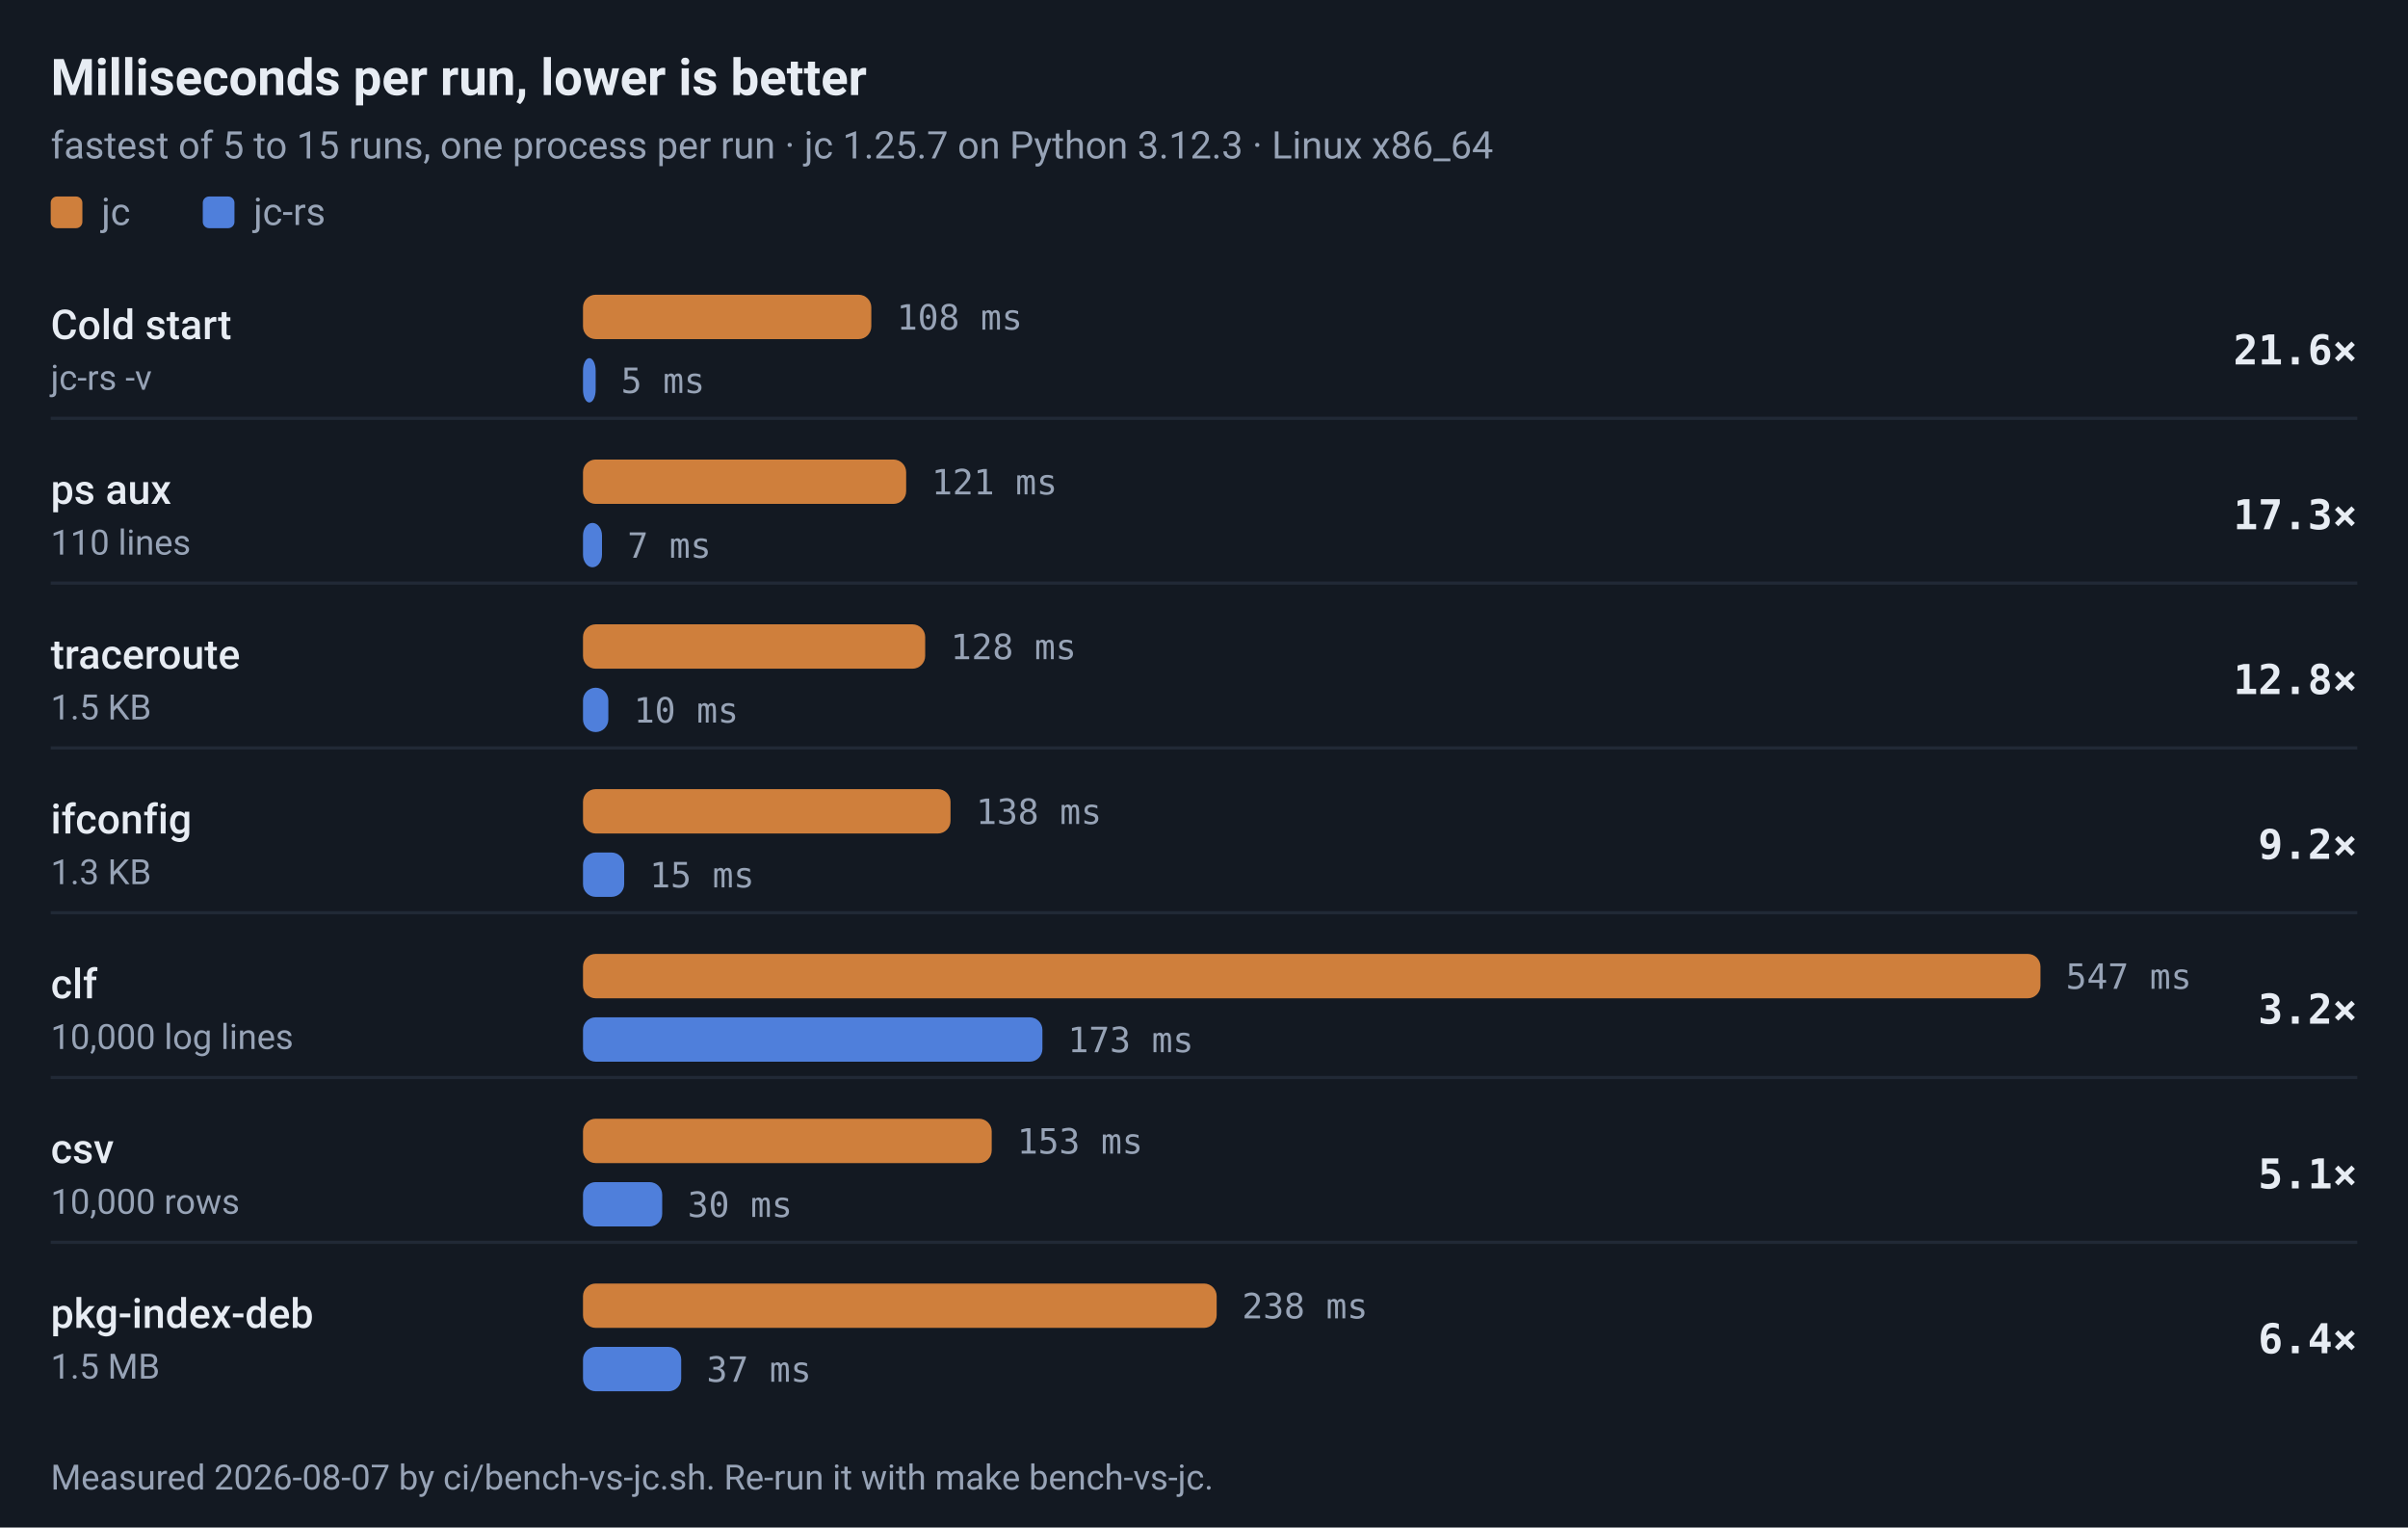
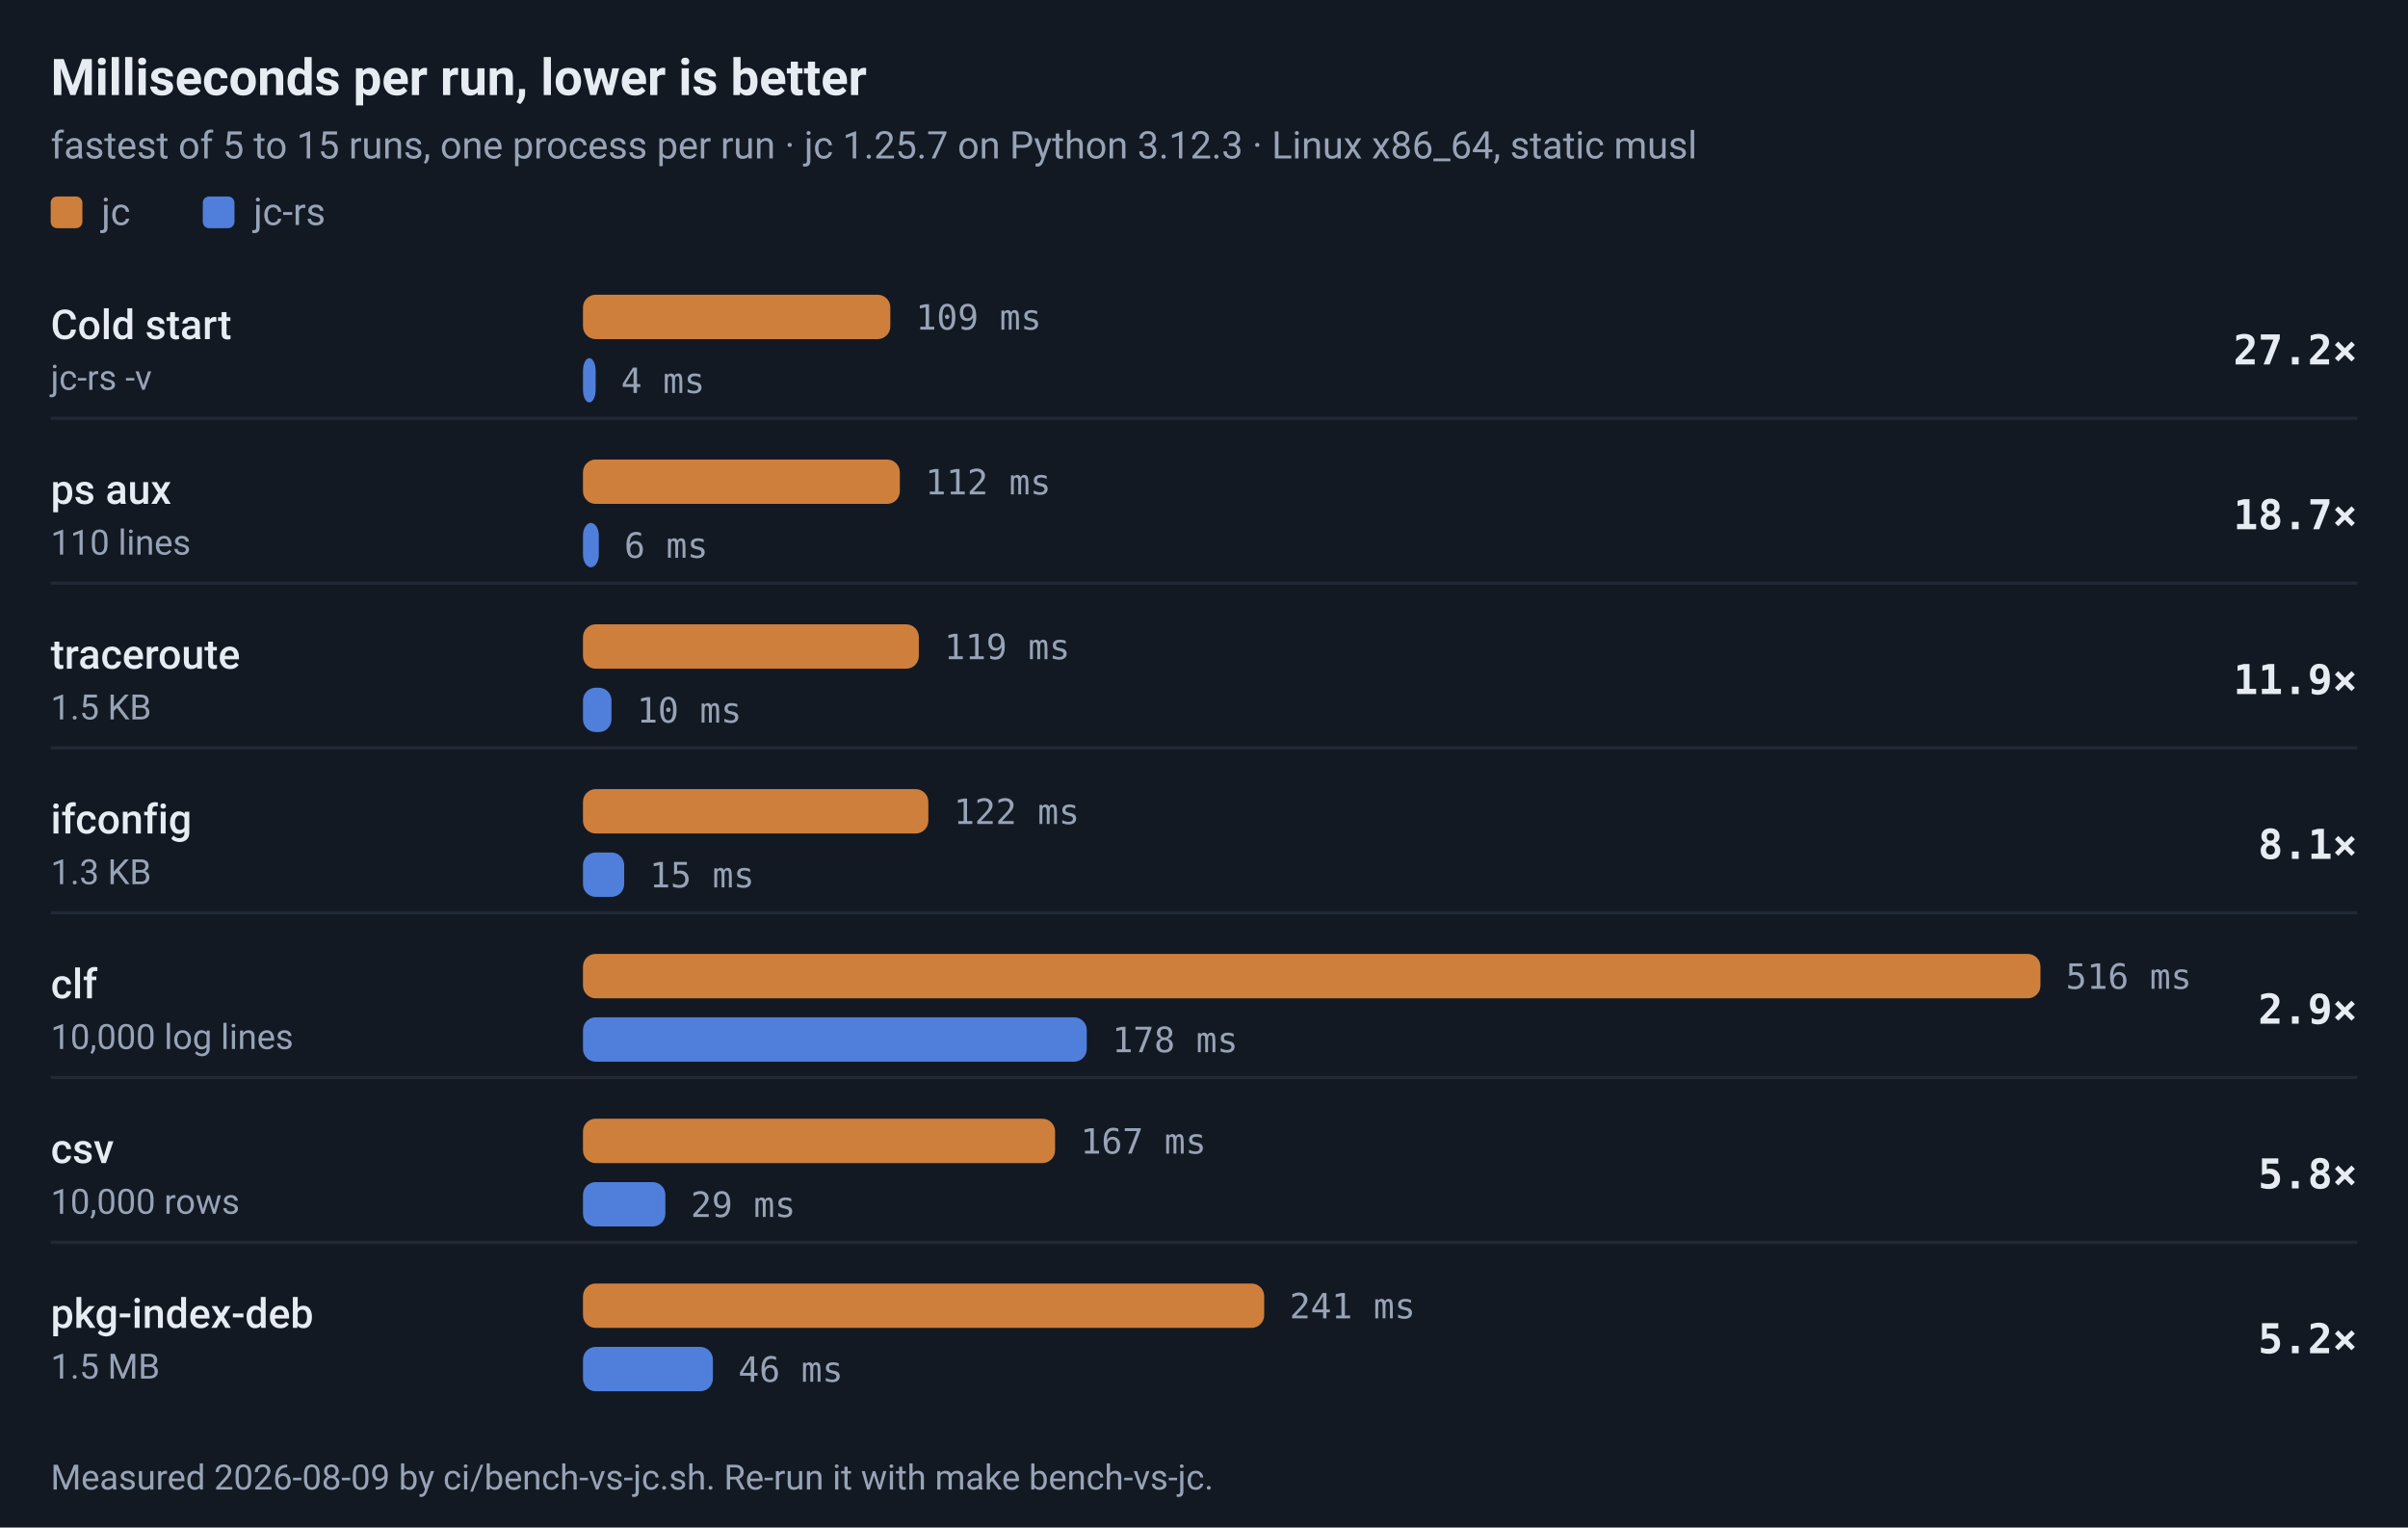
<svg xmlns="http://www.w3.org/2000/svg" width="760" height="482" viewBox="0 0 760 482" role="img" aria-label="Milliseconds per run, jc against jc-rs, lower is better">
  <rect width="760" height="482" fill="#131922" />
  <style>text{font-family:ui-sans-serif,-apple-system,"Segoe UI",Roboto,Helvetica,Arial,sans-serif}.n{font-family:ui-monospace,SFMono-Regular,Menlo,Consolas,monospace;font-variant-numeric:tabular-nums}</style>
  <text x="16" y="30" fill="#e7ecf3" font-size="16" font-weight="600">Milliseconds per run, lower is better</text>
-   <text x="16" y="50" fill="#97a3b6" font-size="12">fastest of 5 to 15 runs, one process per run · jc 1.25.7 on Python 3.12.3 · Linux x86_64</text>
+   <text x="16" y="50" fill="#97a3b6" font-size="12">fastest of 5 to 15 runs, one process per run · jc 1.25.7 on Python 3.12.3 · Linux x86_64, static musl</text>
  <rect x="16" y="62" width="10" height="10" rx="2" fill="#cf7f3c" />
  <text x="32" y="71" fill="#97a3b6" font-size="12">jc</text>
  <rect x="64" y="62" width="10" height="10" rx="2" fill="#4f7fdb" />
  <text x="80" y="71" fill="#97a3b6" font-size="12">jc-rs</text>
  <text x="16" y="107.0" fill="#e7ecf3" font-size="13" font-weight="500">Cold start</text>
  <text x="16" y="123.0" fill="#97a3b6" font-size="11">jc-rs -v</text>
-   <rect x="184" y="93" width="91" height="14" rx="4" fill="#cf7f3c" />
-   <text x="283" y="104" fill="#97a3b6" font-size="11" class="n">108 ms</text>
+   <rect x="184" y="93" width="97" height="14" rx="4" fill="#cf7f3c" />
+   <text x="289" y="104" fill="#97a3b6" font-size="11" class="n">109 ms</text>
  <rect x="184" y="113" width="4" height="14" rx="4" fill="#4f7fdb" />
-   <text x="196" y="124" fill="#97a3b6" font-size="11" class="n">5 ms</text>
-   <text x="744" y="115.0" fill="#e7ecf3" font-size="13" font-weight="600" text-anchor="end" class="n">21.6×</text>
+   <text x="196" y="124" fill="#97a3b6" font-size="11" class="n">4 ms</text>
+   <text x="744" y="115.0" fill="#e7ecf3" font-size="13" font-weight="600" text-anchor="end" class="n">27.2×</text>
  <line x1="16" y1="132" x2="744" y2="132" stroke="#212936" stroke-width="1" />
  <text x="16" y="159.0" fill="#e7ecf3" font-size="13" font-weight="500">ps aux</text>
  <text x="16" y="175.0" fill="#97a3b6" font-size="11">110 lines</text>
-   <rect x="184" y="145" width="102" height="14" rx="4" fill="#cf7f3c" />
-   <text x="294" y="156" fill="#97a3b6" font-size="11" class="n">121 ms</text>
-   <rect x="184" y="165" width="6" height="14" rx="4" fill="#4f7fdb" />
-   <text x="198" y="176" fill="#97a3b6" font-size="11" class="n">7 ms</text>
-   <text x="744" y="167.0" fill="#e7ecf3" font-size="13" font-weight="600" text-anchor="end" class="n">17.3×</text>
+   <rect x="184" y="145" width="100" height="14" rx="4" fill="#cf7f3c" />
+   <text x="292" y="156" fill="#97a3b6" font-size="11" class="n">112 ms</text>
+   <rect x="184" y="165" width="5" height="14" rx="4" fill="#4f7fdb" />
+   <text x="197" y="176" fill="#97a3b6" font-size="11" class="n">6 ms</text>
+   <text x="744" y="167.0" fill="#e7ecf3" font-size="13" font-weight="600" text-anchor="end" class="n">18.7×</text>
  <line x1="16" y1="184" x2="744" y2="184" stroke="#212936" stroke-width="1" />
  <text x="16" y="211.0" fill="#e7ecf3" font-size="13" font-weight="500">traceroute</text>
  <text x="16" y="227.0" fill="#97a3b6" font-size="11">1.5 KB</text>
-   <rect x="184" y="197" width="108" height="14" rx="4" fill="#cf7f3c" />
-   <text x="300" y="208" fill="#97a3b6" font-size="11" class="n">128 ms</text>
-   <rect x="184" y="217" width="8" height="14" rx="4" fill="#4f7fdb" />
-   <text x="200" y="228" fill="#97a3b6" font-size="11" class="n">10 ms</text>
-   <text x="744" y="219.0" fill="#e7ecf3" font-size="13" font-weight="600" text-anchor="end" class="n">12.8×</text>
+   <rect x="184" y="197" width="106" height="14" rx="4" fill="#cf7f3c" />
+   <text x="298" y="208" fill="#97a3b6" font-size="11" class="n">119 ms</text>
+   <rect x="184" y="217" width="9" height="14" rx="4" fill="#4f7fdb" />
+   <text x="201" y="228" fill="#97a3b6" font-size="11" class="n">10 ms</text>
+   <text x="744" y="219.0" fill="#e7ecf3" font-size="13" font-weight="600" text-anchor="end" class="n">11.9×</text>
  <line x1="16" y1="236" x2="744" y2="236" stroke="#212936" stroke-width="1" />
  <text x="16" y="263.0" fill="#e7ecf3" font-size="13" font-weight="500">ifconfig</text>
  <text x="16" y="279.0" fill="#97a3b6" font-size="11">1.3 KB</text>
-   <rect x="184" y="249" width="116" height="14" rx="4" fill="#cf7f3c" />
-   <text x="308" y="260" fill="#97a3b6" font-size="11" class="n">138 ms</text>
+   <rect x="184" y="249" width="109" height="14" rx="4" fill="#cf7f3c" />
+   <text x="301" y="260" fill="#97a3b6" font-size="11" class="n">122 ms</text>
  <rect x="184" y="269" width="13" height="14" rx="4" fill="#4f7fdb" />
  <text x="205" y="280" fill="#97a3b6" font-size="11" class="n">15 ms</text>
-   <text x="744" y="271.0" fill="#e7ecf3" font-size="13" font-weight="600" text-anchor="end" class="n">9.2×</text>
+   <text x="744" y="271.0" fill="#e7ecf3" font-size="13" font-weight="600" text-anchor="end" class="n">8.1×</text>
  <line x1="16" y1="288" x2="744" y2="288" stroke="#212936" stroke-width="1" />
  <text x="16" y="315.0" fill="#e7ecf3" font-size="13" font-weight="500">clf</text>
  <text x="16" y="331.0" fill="#97a3b6" font-size="11">10,000 log lines</text>
  <rect x="184" y="301" width="460" height="14" rx="4" fill="#cf7f3c" />
-   <text x="652" y="312" fill="#97a3b6" font-size="11" class="n">547 ms</text>
-   <rect x="184" y="321" width="145" height="14" rx="4" fill="#4f7fdb" />
-   <text x="337" y="332" fill="#97a3b6" font-size="11" class="n">173 ms</text>
-   <text x="744" y="323.0" fill="#e7ecf3" font-size="13" font-weight="600" text-anchor="end" class="n">3.2×</text>
+   <text x="652" y="312" fill="#97a3b6" font-size="11" class="n">516 ms</text>
+   <rect x="184" y="321" width="159" height="14" rx="4" fill="#4f7fdb" />
+   <text x="351" y="332" fill="#97a3b6" font-size="11" class="n">178 ms</text>
+   <text x="744" y="323.0" fill="#e7ecf3" font-size="13" font-weight="600" text-anchor="end" class="n">2.9×</text>
  <line x1="16" y1="340" x2="744" y2="340" stroke="#212936" stroke-width="1" />
  <text x="16" y="367.0" fill="#e7ecf3" font-size="13" font-weight="500">csv</text>
  <text x="16" y="383.0" fill="#97a3b6" font-size="11">10,000 rows</text>
-   <rect x="184" y="353" width="129" height="14" rx="4" fill="#cf7f3c" />
-   <text x="321" y="364" fill="#97a3b6" font-size="11" class="n">153 ms</text>
-   <rect x="184" y="373" width="25" height="14" rx="4" fill="#4f7fdb" />
-   <text x="217" y="384" fill="#97a3b6" font-size="11" class="n">30 ms</text>
-   <text x="744" y="375.0" fill="#e7ecf3" font-size="13" font-weight="600" text-anchor="end" class="n">5.1×</text>
+   <rect x="184" y="353" width="149" height="14" rx="4" fill="#cf7f3c" />
+   <text x="341" y="364" fill="#97a3b6" font-size="11" class="n">167 ms</text>
+   <rect x="184" y="373" width="26" height="14" rx="4" fill="#4f7fdb" />
+   <text x="218" y="384" fill="#97a3b6" font-size="11" class="n">29 ms</text>
+   <text x="744" y="375.0" fill="#e7ecf3" font-size="13" font-weight="600" text-anchor="end" class="n">5.8×</text>
  <line x1="16" y1="392" x2="744" y2="392" stroke="#212936" stroke-width="1" />
  <text x="16" y="419.0" fill="#e7ecf3" font-size="13" font-weight="500">pkg-index-deb</text>
  <text x="16" y="435.0" fill="#97a3b6" font-size="11">1.5 MB</text>
-   <rect x="184" y="405" width="200" height="14" rx="4" fill="#cf7f3c" />
-   <text x="392" y="416" fill="#97a3b6" font-size="11" class="n">238 ms</text>
-   <rect x="184" y="425" width="31" height="14" rx="4" fill="#4f7fdb" />
-   <text x="223" y="436" fill="#97a3b6" font-size="11" class="n">37 ms</text>
-   <text x="744" y="427.0" fill="#e7ecf3" font-size="13" font-weight="600" text-anchor="end" class="n">6.4×</text>
-   <text x="16" y="470" fill="#97a3b6" font-size="11">Measured 2026-08-07 by ci/bench-vs-jc.sh. Re-run it with make bench-vs-jc.</text>
+   <rect x="184" y="405" width="215" height="14" rx="4" fill="#cf7f3c" />
+   <text x="407" y="416" fill="#97a3b6" font-size="11" class="n">241 ms</text>
+   <rect x="184" y="425" width="41" height="14" rx="4" fill="#4f7fdb" />
+   <text x="233" y="436" fill="#97a3b6" font-size="11" class="n">46 ms</text>
+   <text x="744" y="427.0" fill="#e7ecf3" font-size="13" font-weight="600" text-anchor="end" class="n">5.2×</text>
+   <text x="16" y="470" fill="#97a3b6" font-size="11">Measured 2026-08-09 by ci/bench-vs-jc.sh. Re-run it with make bench-vs-jc.</text>
</svg>
